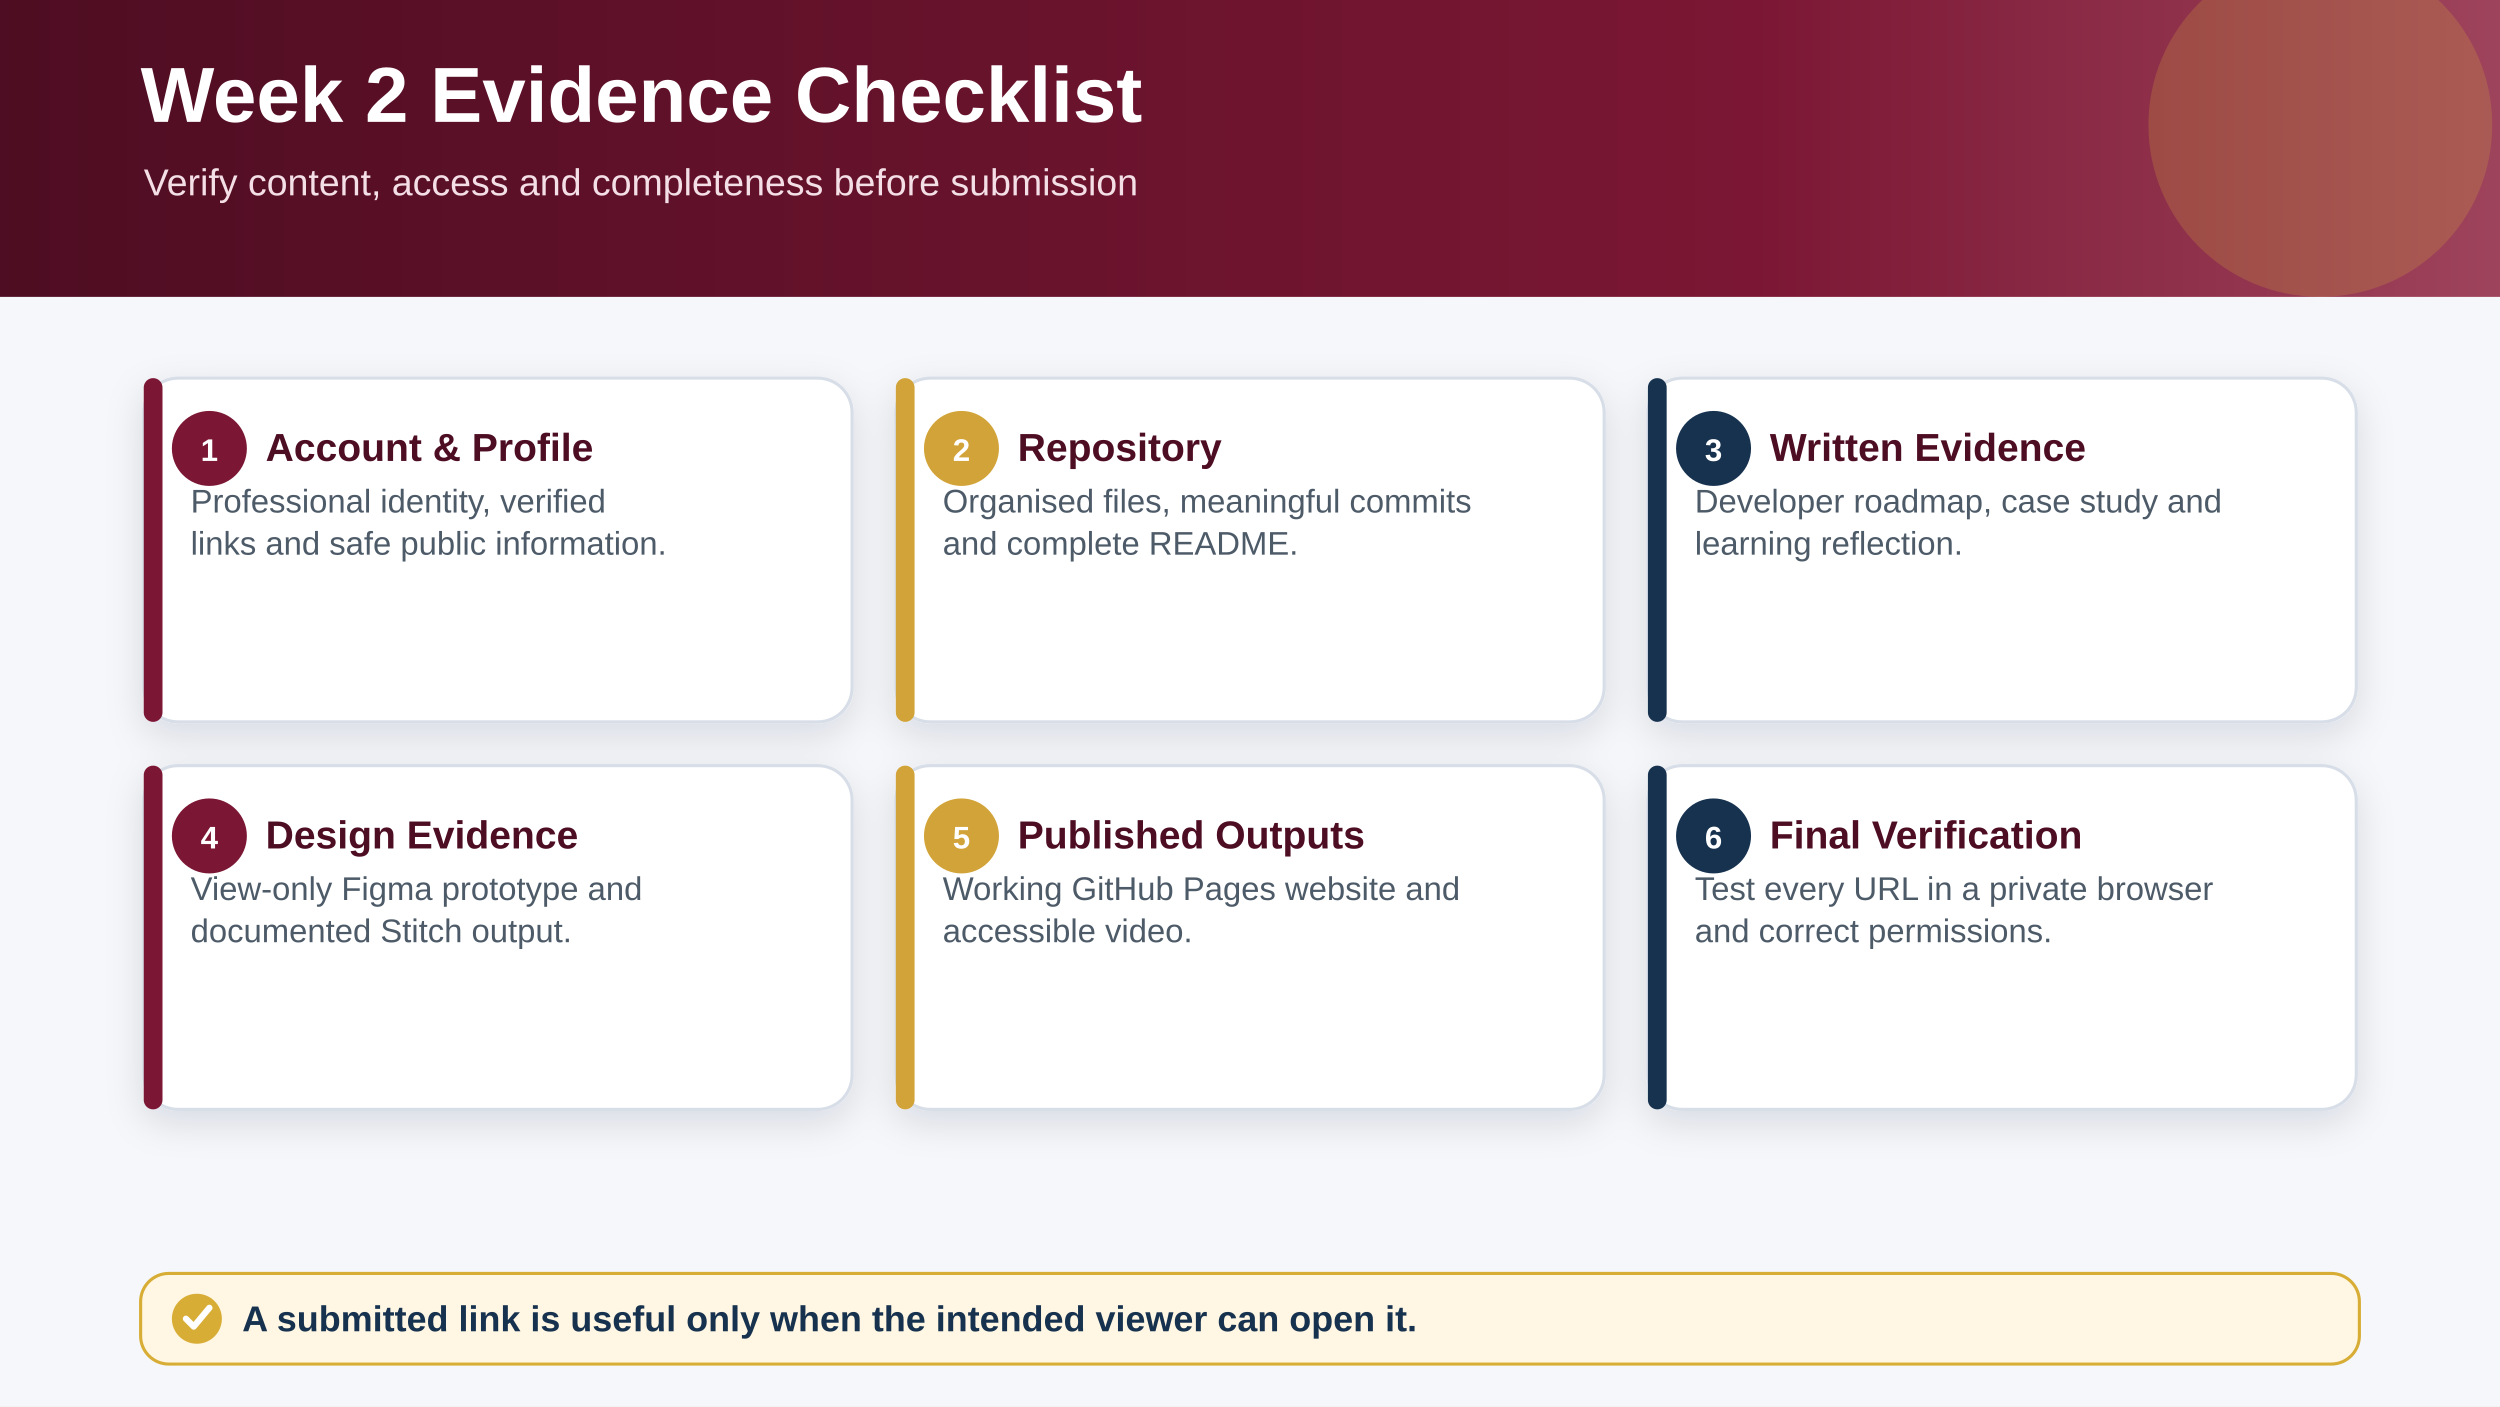
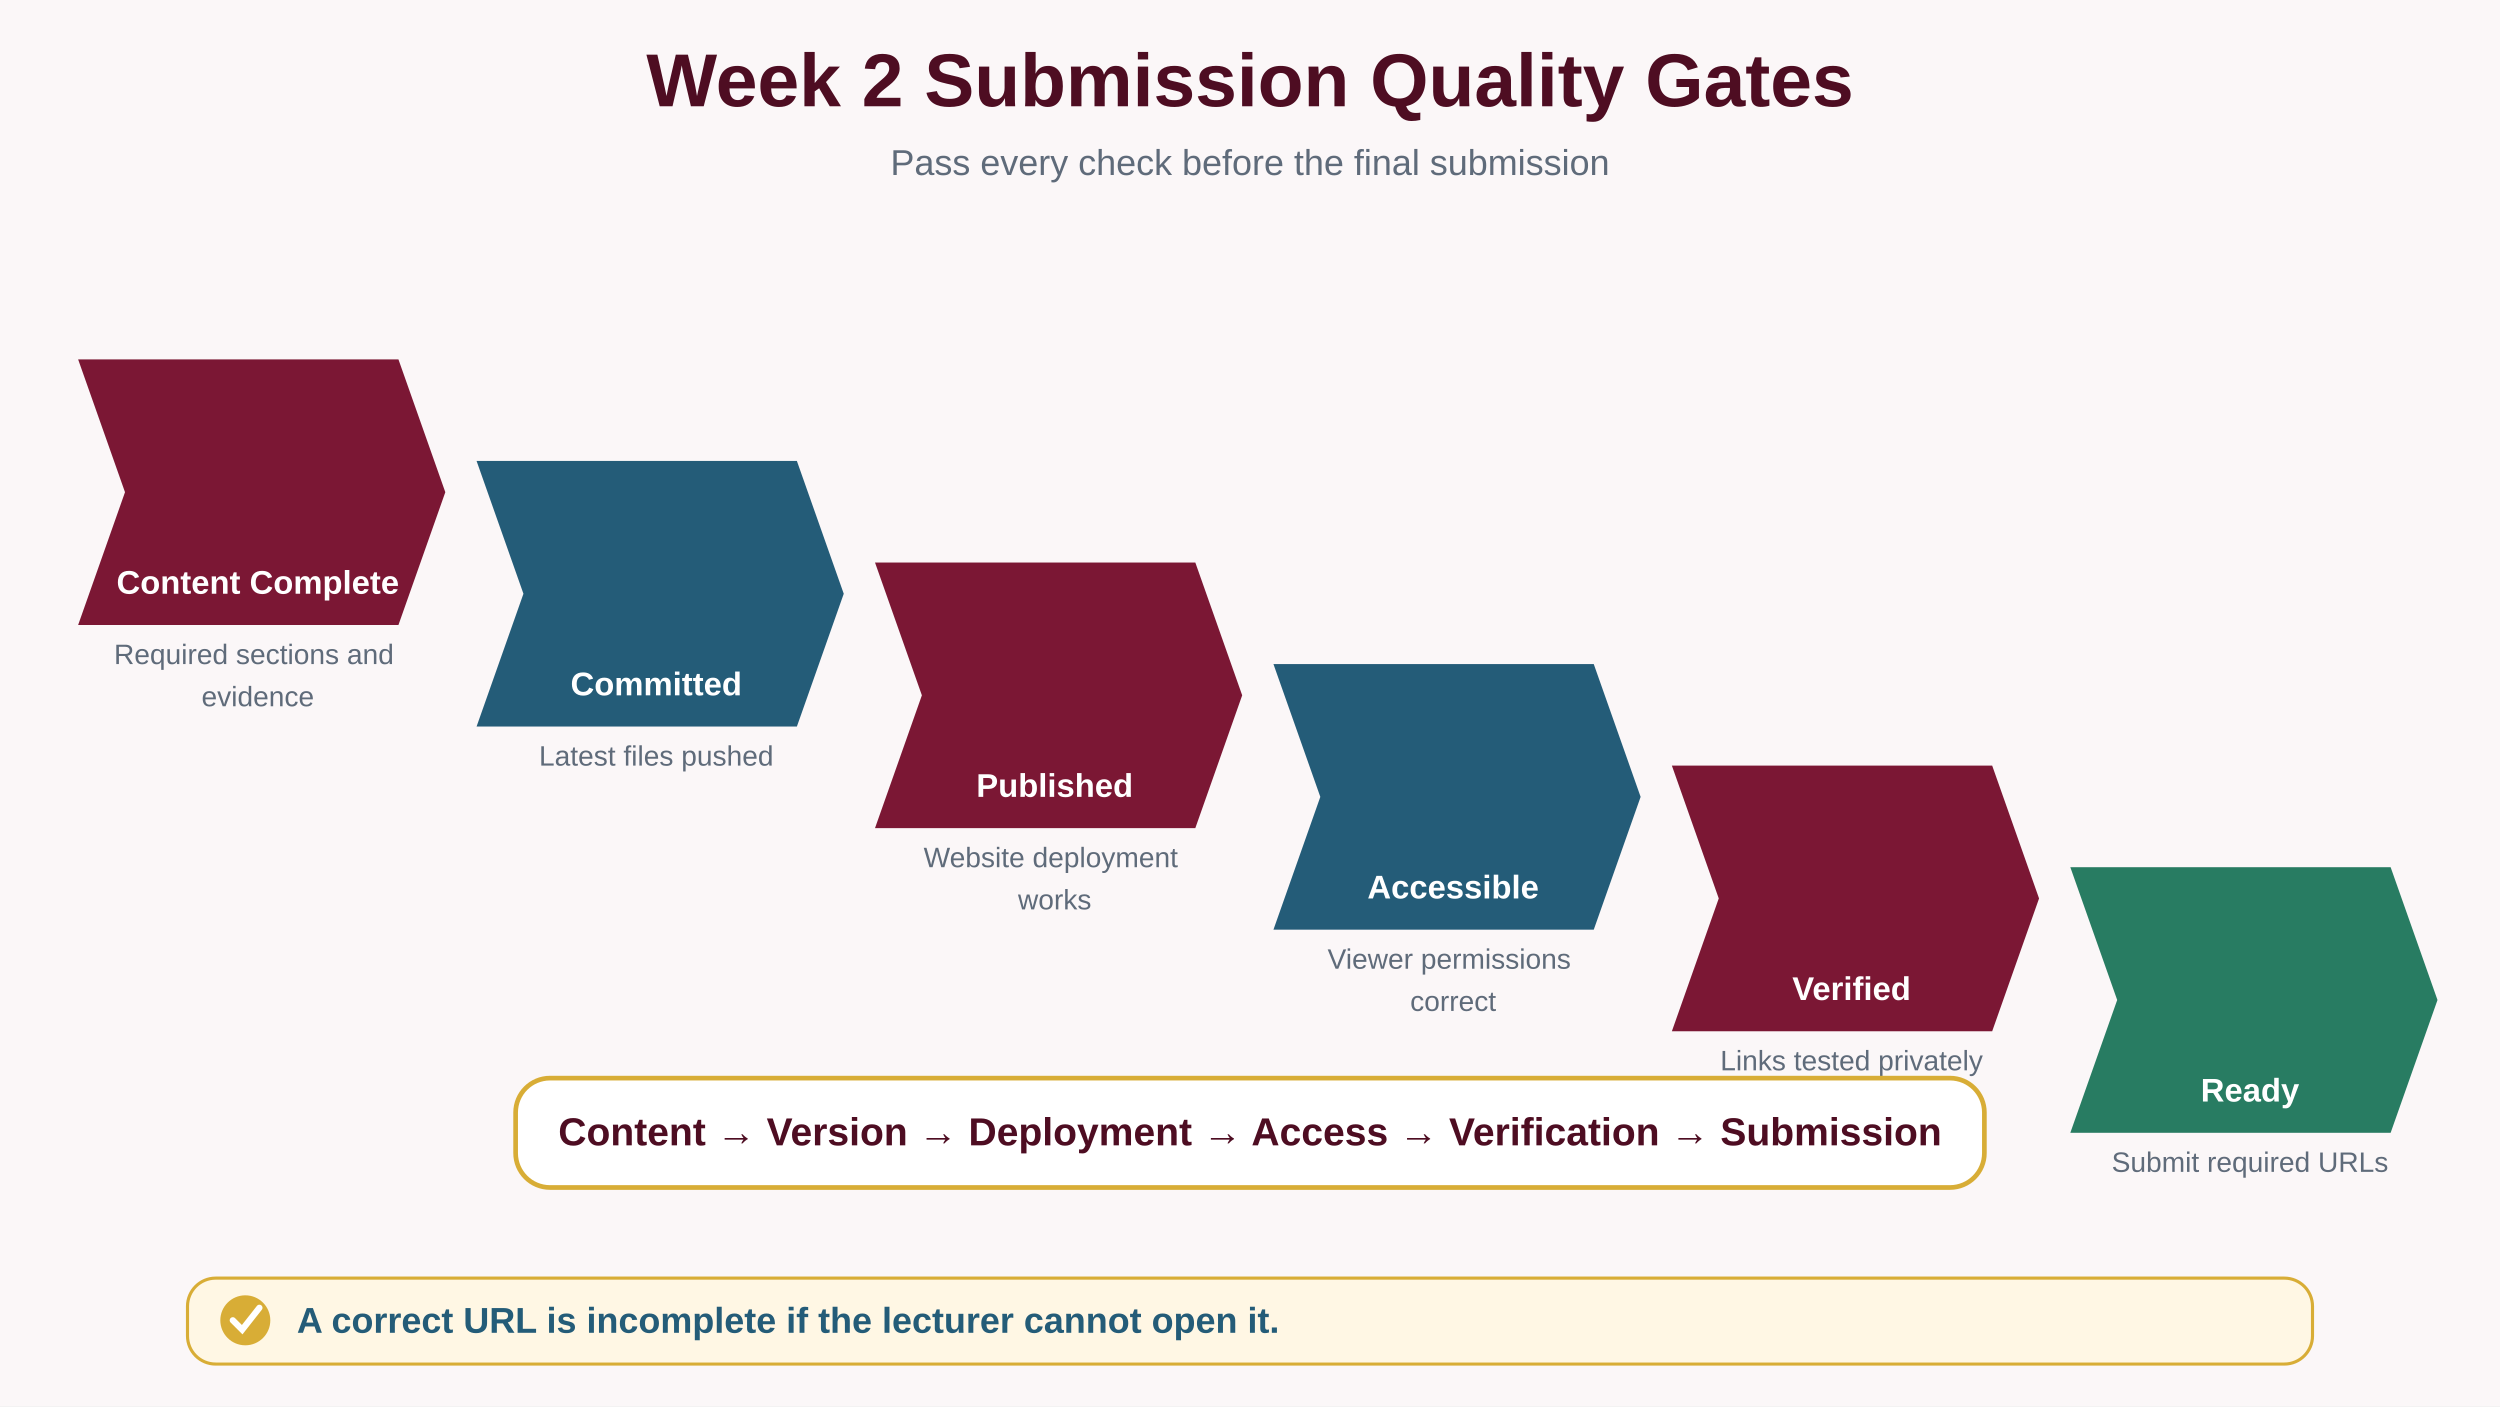
<svg xmlns="http://www.w3.org/2000/svg" width="1600" height="900" viewBox="0 0 1600 900" role="img" aria-labelledby="title desc">
  <defs>
-     <linearGradient id="head" x1="0" x2="1">
-       <stop stop-color="#4e0d22" />
-       <stop offset=".7" stop-color="#7b1734" />
-       <stop offset="1" stop-color="#9f445d" />
-     </linearGradient>
+     <marker id="arrow" markerWidth="14" markerHeight="14" refX="12" refY="7" orient="auto">
+       <path d="M0 0L14 7L0 14Z" fill="#d8ad36" />
+     </marker>
    <filter id="shadow">
-       <feDropShadow dx="0" dy="8" stdDeviation="12" flood-color="#17212b" flood-opacity=".12" />
+       <feDropShadow dx="0" dy="8" stdDeviation="10" flood-color="#243142" flood-opacity=".12" />
    </filter>
-     <style>.title{font:800 50px Arial,sans-serif;fill:#fff}.sub{font:24px Arial,sans-serif;fill:#f4dfe6}.card-title{font:700 25px Arial,sans-serif;fill:#4e0d22}.body{font:21px Arial,sans-serif;fill:#4d5a68}.num{font:700 20px Arial,sans-serif;fill:#fff}.foot{font:700 23px Arial,sans-serif;fill:#17324f}</style>
+     <style>.title{font:800 48px Arial,sans-serif;fill:#4e0d22}.sub{font:23px Arial,sans-serif;fill:#5f6b7a}.boxTitle{font:700 25px Arial,sans-serif;fill:#4e0d22}.body{font:20px Arial,sans-serif;fill:#253244}.small{font:18px Arial,sans-serif;fill:#5f6b7a}.label{font:700 21px Arial,sans-serif;fill:#fff}.num{font:700 22px Arial,sans-serif;fill:#fff}.foot{font:700 23px Arial,sans-serif;fill:#245c78}</style>
  </defs>
-   <rect width="1600" height="900" fill="#f5f7fa" />
-   <rect width="1600" height="190" fill="url(#head)" />
-   <circle cx="1485" cy="80" r="110" fill="#d8ad36" opacity=".22" />
-   <text x="90" y="78" class="title">Week 2 Evidence Checklist</text>
-   <text x="92" y="125" class="sub">Verify content, access and completeness before submission</text>
-   <g filter="url(#shadow)">
-     <g>
-       <rect x="92" y="242" width="453.333" height="220" rx="22" fill="#fff" stroke="#d8dee7" stroke-width="2" />
-       <rect x="92" y="242" width="12" height="220" rx="6" fill="#7b1734" />
-       <circle cx="134" cy="287" r="24" fill="#7b1734" />
-       <text x="134" y="295" text-anchor="middle" class="num">1</text>
-       <text x="170" y="295" class="card-title">
-         <tspan x="170" dy="0">Account &amp; Profile</tspan>
-       </text>
-       <text x="122" y="328" class="body">
-         <tspan x="122" dy="0">Professional identity, verified</tspan>
-         <tspan x="122" dy="27">links and safe public information.</tspan>
-       </text>
-     </g>
-     <g>
-       <rect x="573.333" y="242" width="453.333" height="220" rx="22" fill="#fff" stroke="#d8dee7" stroke-width="2" />
-       <rect x="573.333" y="242" width="12" height="220" rx="6" fill="#d2a337" />
-       <circle cx="615.333" cy="287" r="24" fill="#d2a337" />
-       <text x="615.333" y="295" text-anchor="middle" class="num">2</text>
-       <text x="651.333" y="295" class="card-title">
-         <tspan x="651.333" dy="0">Repository</tspan>
-       </text>
-       <text x="603.333" y="328" class="body">
-         <tspan x="603.333" dy="0">Organised files, meaningful commits</tspan>
-         <tspan x="603.333" dy="27">and complete README.</tspan>
-       </text>
-     </g>
-     <g>
-       <rect x="1054.667" y="242" width="453.333" height="220" rx="22" fill="#fff" stroke="#d8dee7" stroke-width="2" />
-       <rect x="1054.667" y="242" width="12" height="220" rx="6" fill="#17324f" />
-       <circle cx="1096.667" cy="287" r="24" fill="#17324f" />
-       <text x="1096.667" y="295" text-anchor="middle" class="num">3</text>
-       <text x="1132.667" y="295" class="card-title">
-         <tspan x="1132.667" dy="0">Written Evidence</tspan>
-       </text>
-       <text x="1084.667" y="328" class="body">
-         <tspan x="1084.667" dy="0">Developer roadmap, case study and</tspan>
-         <tspan x="1084.667" dy="27">learning reflection.</tspan>
-       </text>
-     </g>
-     <g>
-       <rect x="92" y="490" width="453.333" height="220" rx="22" fill="#fff" stroke="#d8dee7" stroke-width="2" />
-       <rect x="92" y="490" width="12" height="220" rx="6" fill="#7b1734" />
-       <circle cx="134" cy="535" r="24" fill="#7b1734" />
-       <text x="134" y="543" text-anchor="middle" class="num">4</text>
-       <text x="170" y="543" class="card-title">
-         <tspan x="170" dy="0">Design Evidence</tspan>
-       </text>
-       <text x="122" y="576" class="body">
-         <tspan x="122" dy="0">View-only Figma prototype and</tspan>
-         <tspan x="122" dy="27">documented Stitch output.</tspan>
-       </text>
-     </g>
-     <g>
-       <rect x="573.333" y="490" width="453.333" height="220" rx="22" fill="#fff" stroke="#d8dee7" stroke-width="2" />
-       <rect x="573.333" y="490" width="12" height="220" rx="6" fill="#d2a337" />
-       <circle cx="615.333" cy="535" r="24" fill="#d2a337" />
-       <text x="615.333" y="543" text-anchor="middle" class="num">5</text>
-       <text x="651.333" y="543" class="card-title">
-         <tspan x="651.333" dy="0">Published Outputs</tspan>
-       </text>
-       <text x="603.333" y="576" class="body">
-         <tspan x="603.333" dy="0">Working GitHub Pages website and</tspan>
-         <tspan x="603.333" dy="27">accessible video.</tspan>
-       </text>
-     </g>
-     <g>
-       <rect x="1054.667" y="490" width="453.333" height="220" rx="22" fill="#fff" stroke="#d8dee7" stroke-width="2" />
-       <rect x="1054.667" y="490" width="12" height="220" rx="6" fill="#17324f" />
-       <circle cx="1096.667" cy="535" r="24" fill="#17324f" />
-       <text x="1096.667" y="543" text-anchor="middle" class="num">6</text>
-       <text x="1132.667" y="543" class="card-title">
-         <tspan x="1132.667" dy="0">Final Verification</tspan>
-       </text>
-       <text x="1084.667" y="576" class="body">
-         <tspan x="1084.667" dy="0">Test every URL in a private browser</tspan>
-         <tspan x="1084.667" dy="27">and correct permissions.</tspan>
-       </text>
-     </g>
-   </g>
-   <rect x="90" y="815" width="1420" height="58" rx="18" fill="#fff7e3" stroke="#d8ad36" stroke-width="2" />
-   <circle cx="126" cy="844" r="16" fill="#d8ad36" />
-   <path d="M119 844l5 5 10-12" fill="none" stroke="#fff" stroke-width="4" stroke-linecap="round" stroke-linejoin="round" />
-   <text x="155" y="852" class="foot">A submitted link is useful only when the intended viewer can open it.</text>
+   <rect width="1600" height="900" fill="#fbf7f8" />
+   <text x="800" y="68" class="title" text-anchor="middle">Week 2 Submission Quality Gates</text>
+   <text x="800" y="112" class="sub" text-anchor="middle">Pass every check before the final submission</text>
+   <path d="M50 230h205l30 85-30 85H50l30-85Z" fill="#7b1734" />
+   <text x="165" y="380" class="label" text-anchor="middle">
+     <tspan x="165" dy="0">Content Complete</tspan>
+   </text>
+   <text x="165" y="425" class="small" text-anchor="middle">
+     <tspan x="165" dy="0">Required sections and</tspan>
+     <tspan x="165" dy="27">evidence</tspan>
+   </text>
+   <path d="M305 295h205l30 85-30 85H305l30-85Z" fill="#245c78" />
+   <text x="420" y="445" class="label" text-anchor="middle">
+     <tspan x="420" dy="0">Committed</tspan>
+   </text>
+   <text x="420" y="490" class="small" text-anchor="middle">
+     <tspan x="420" dy="0">Latest files pushed</tspan>
+   </text>
+   <path d="M560 360h205l30 85-30 85H560l30-85Z" fill="#7b1734" />
+   <text x="675" y="510" class="label" text-anchor="middle">
+     <tspan x="675" dy="0">Published</tspan>
+   </text>
+   <text x="675" y="555" class="small" text-anchor="middle">
+     <tspan x="675" dy="0">Website deployment</tspan>
+     <tspan x="675" dy="27">works</tspan>
+   </text>
+   <path d="M815 425h205l30 85-30 85H815l30-85Z" fill="#245c78" />
+   <text x="930" y="575" class="label" text-anchor="middle">
+     <tspan x="930" dy="0">Accessible</tspan>
+   </text>
+   <text x="930" y="620" class="small" text-anchor="middle">
+     <tspan x="930" dy="0">Viewer permissions</tspan>
+     <tspan x="930" dy="27">correct</tspan>
+   </text>
+   <path d="M1070 490h205l30 85-30 85H1070l30-85Z" fill="#7b1734" />
+   <text x="1185" y="640" class="label" text-anchor="middle">
+     <tspan x="1185" dy="0">Verified</tspan>
+   </text>
+   <text x="1185" y="685" class="small" text-anchor="middle">
+     <tspan x="1185" dy="0">Links tested privately</tspan>
+   </text>
+   <path d="M1325 555h205l30 85-30 85H1325l30-85Z" fill="#287c62" />
+   <text x="1440" y="705" class="label" text-anchor="middle">
+     <tspan x="1440" dy="0">Ready</tspan>
+   </text>
+   <text x="1440" y="750" class="small" text-anchor="middle">
+     <tspan x="1440" dy="0">Submit required URLs</tspan>
+   </text>
+   <rect x="330" y="690" width="940" height="70" rx="22" fill="#fff" stroke="#d8ad36" stroke-width="3" />
+   <text x="800" y="733" class="boxTitle" text-anchor="middle">
+     <tspan x="800" dy="0">Content → Version → Deployment → Access → Verification → Submission</tspan>
+   </text>
+   <rect x="120" y="818" width="1360" height="55" rx="18" fill="#fff7e4" stroke="#d8ad36" stroke-width="2" />
+   <circle cx="157" cy="845" r="16" fill="#d8ad36" />
+   <path d="M149 845l6 6 11-14" fill="none" stroke="#fff" stroke-width="4" stroke-linecap="round" />
+   <text x="190" y="853" class="foot" text-anchor="start">
+     <tspan x="190" dy="0">A correct URL is incomplete if the lecturer cannot open it.</tspan>
+   </text>
</svg>
